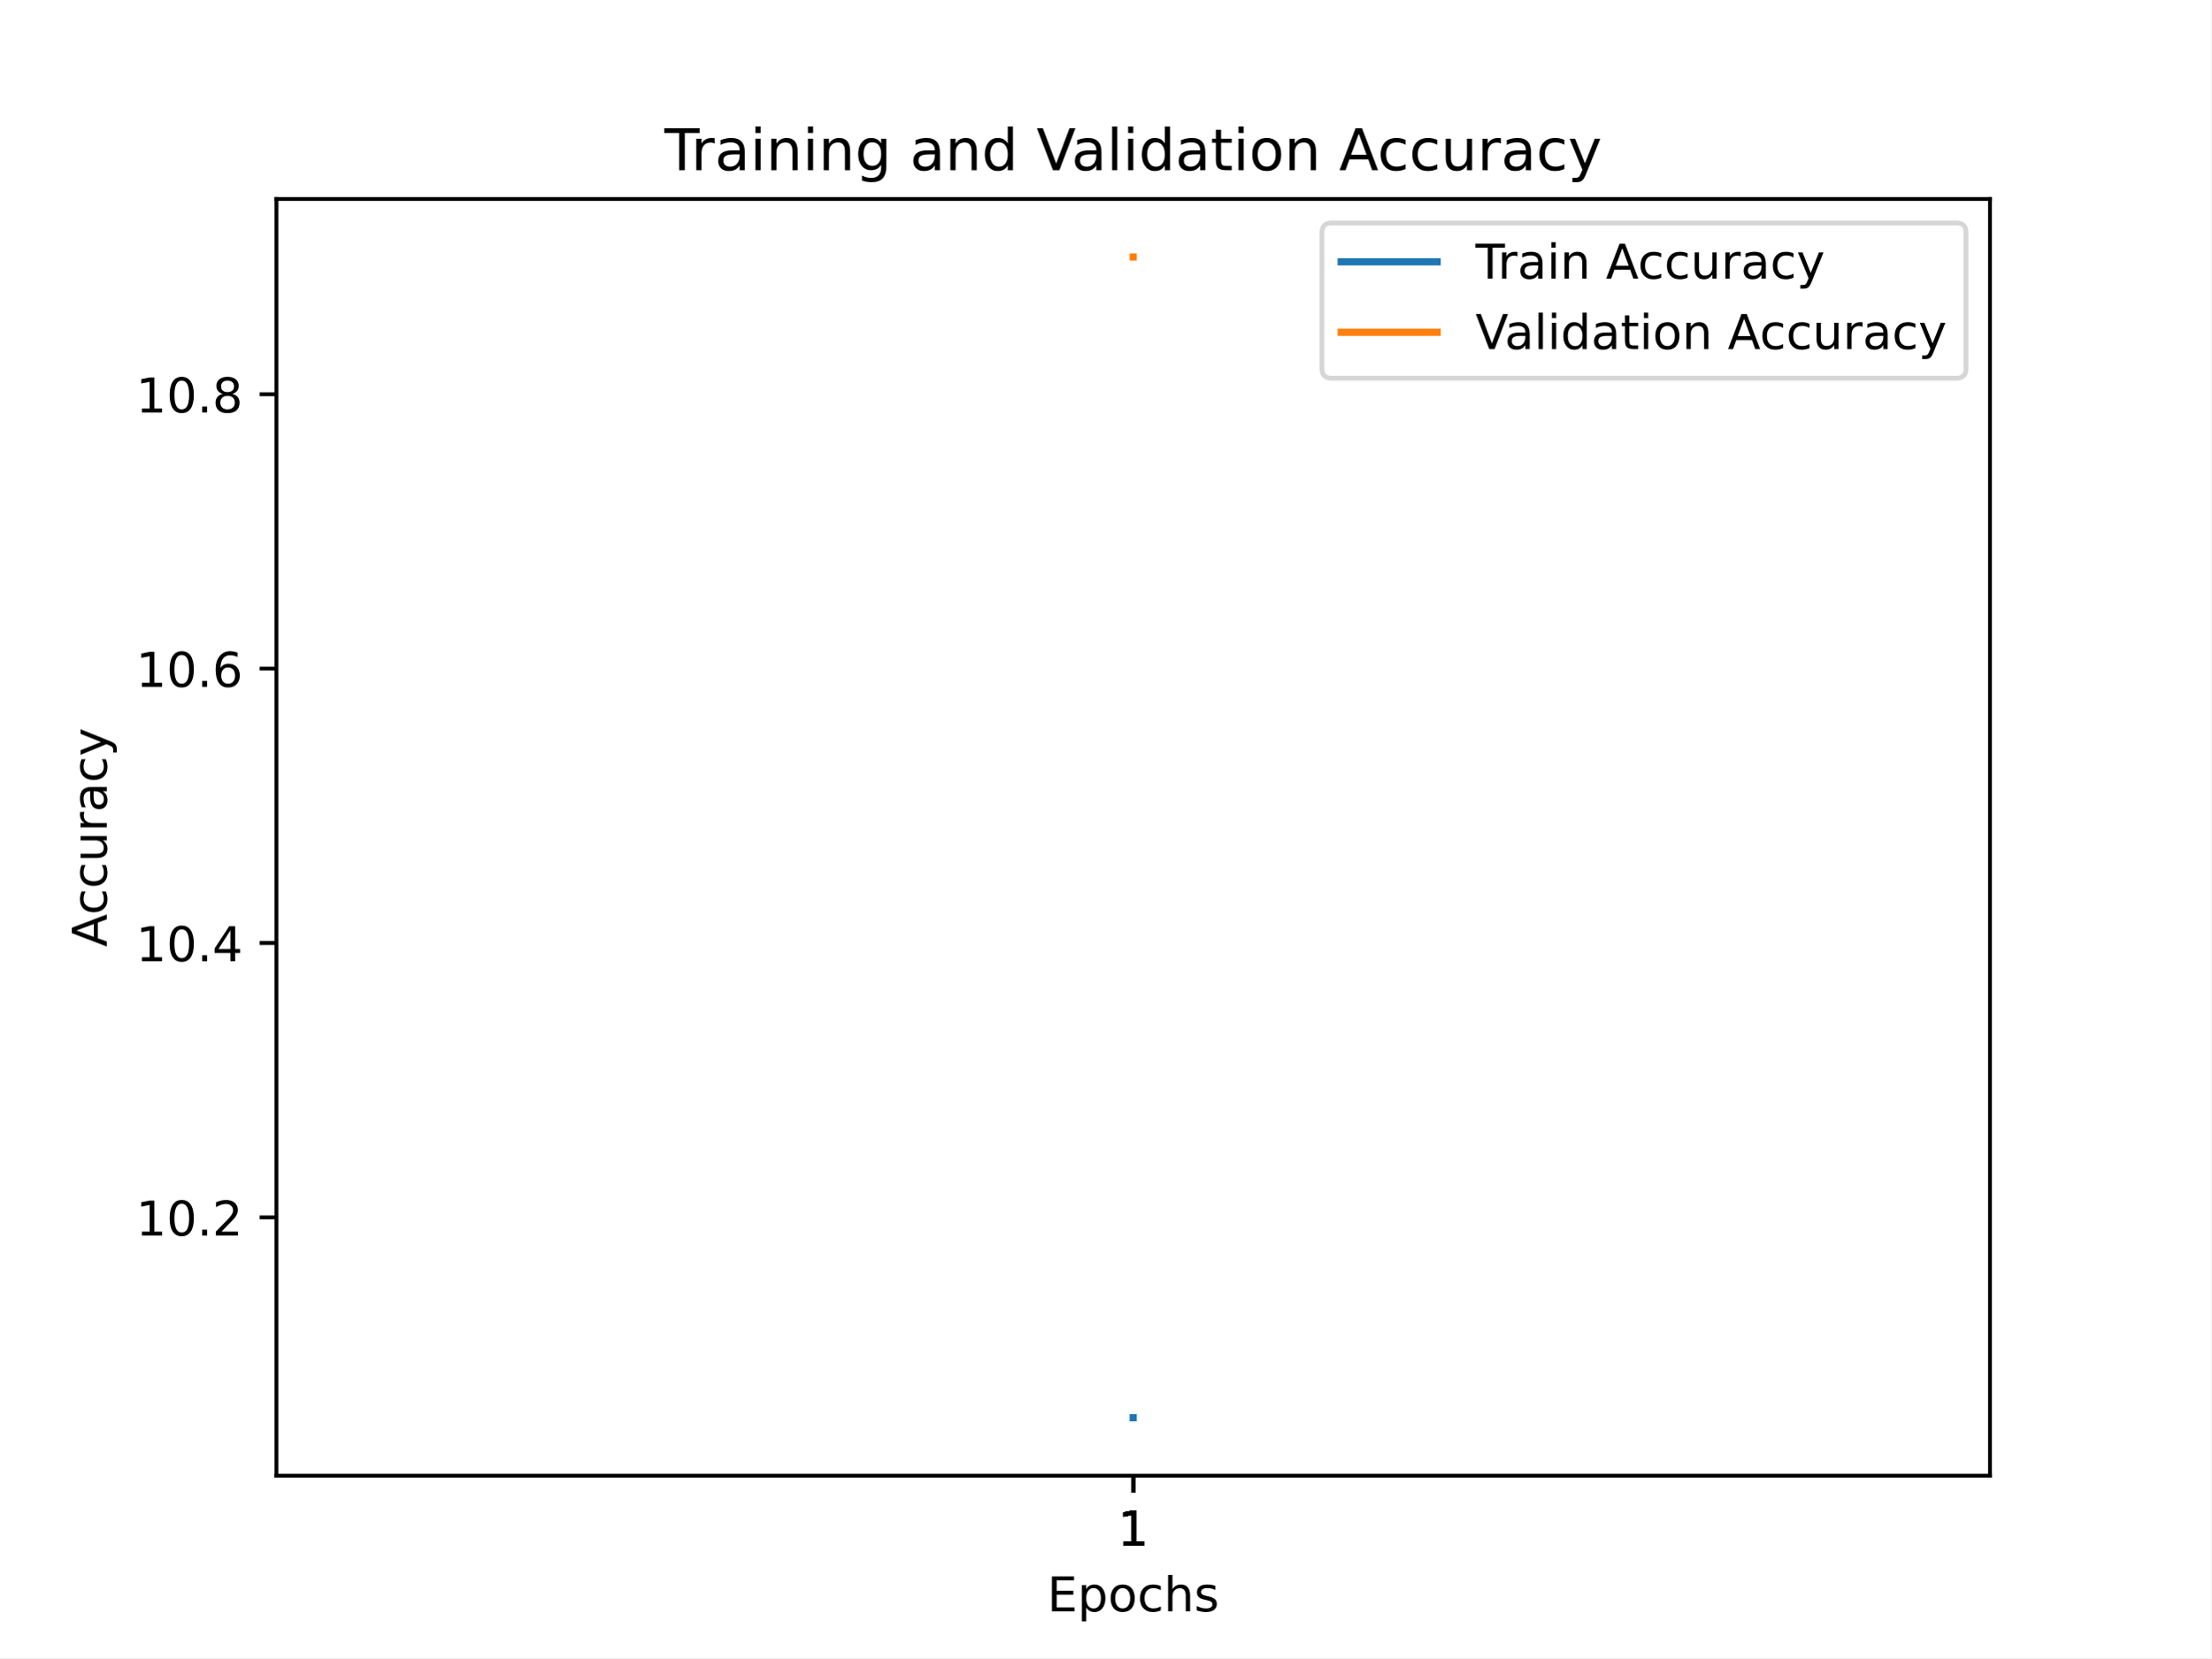
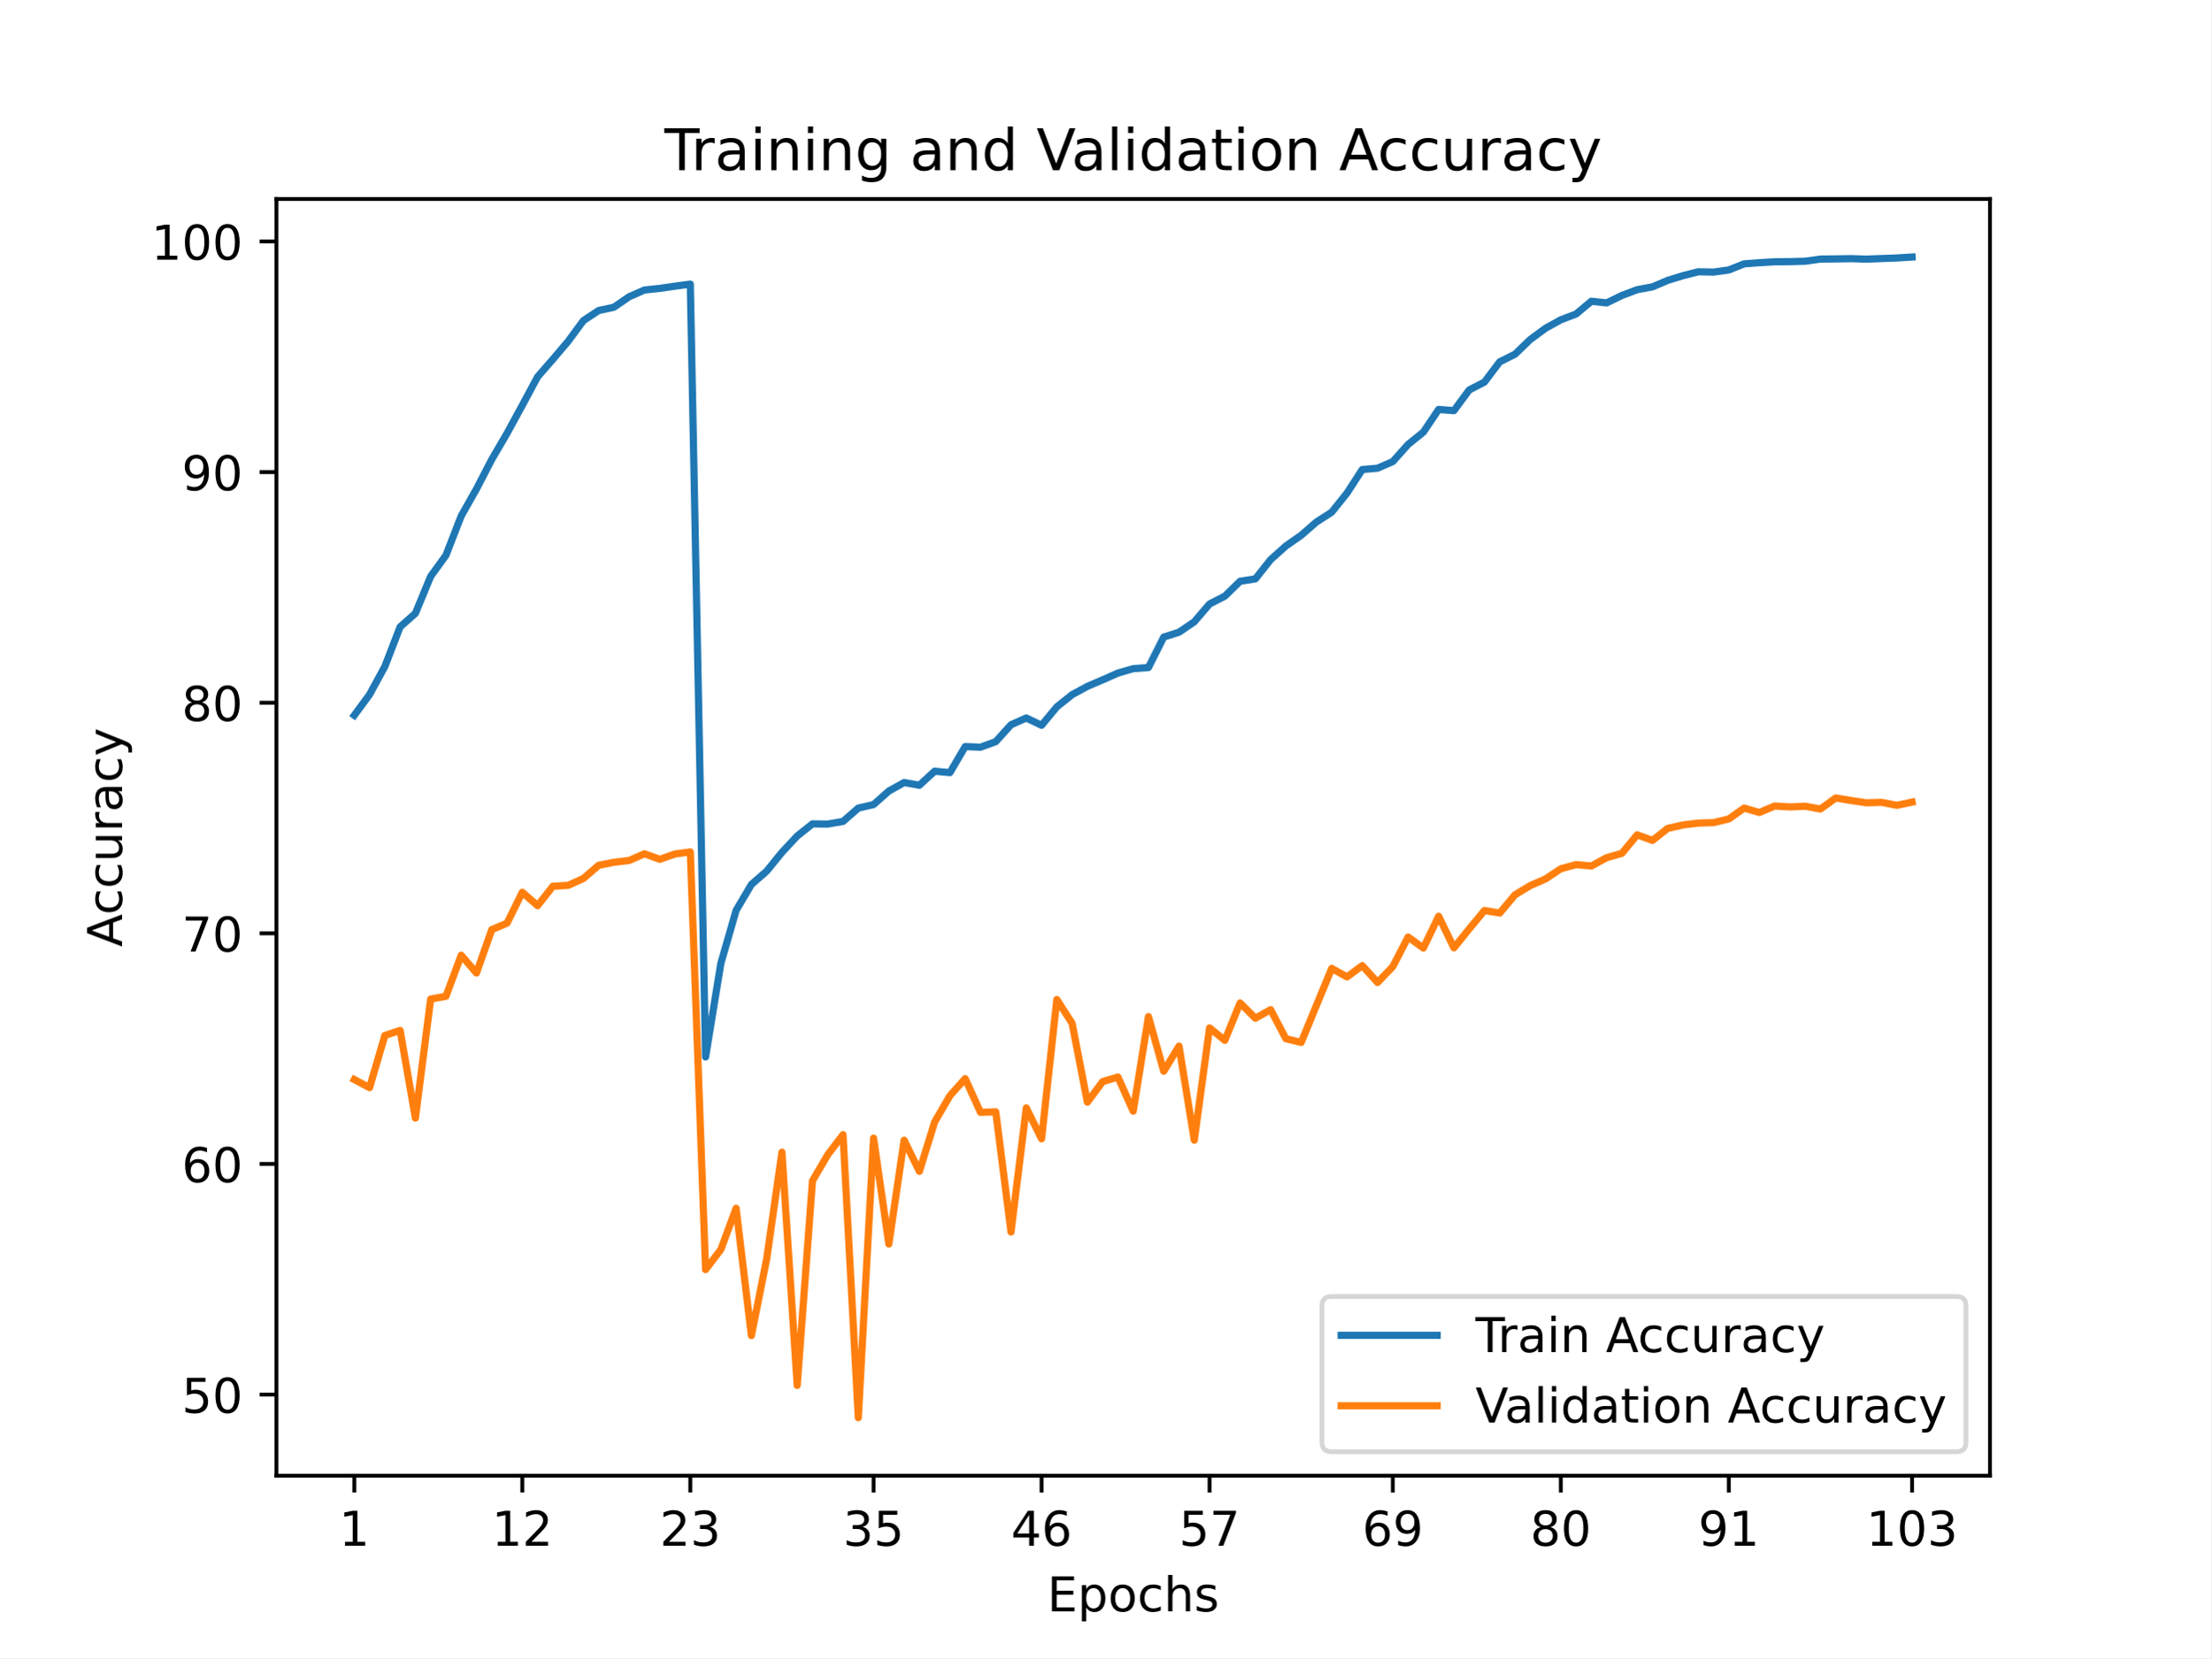
<svg xmlns="http://www.w3.org/2000/svg" xmlns:xlink="http://www.w3.org/1999/xlink" width="460.8pt" height="345.6pt" viewBox="0 0 460.8 345.6" version="1.1">
  <defs>
    <style type="text/css">*{stroke-linejoin: round; stroke-linecap: butt}</style>
  </defs>
  <g id="figure_1">
    <g id="patch_1">
      <path d="M 0 345.6  L 460.8 345.6  L 460.8 0  L 0 0  z " style="fill: #ffffff" />
    </g>
    <g id="axes_1">
      <g id="patch_2">
        <path d="M 57.6 307.584  L 414.72 307.584  L 414.72 41.472  L 57.6 41.472  z " style="fill: #ffffff" />
      </g>
      <g id="matplotlib.axis_1">
        <g id="xtick_1">
          <g id="line2d_1">
            <defs>
-               <path id="mfc1e731402" d="M 0 0  L 0 3.5  " style="stroke: #000000; stroke-width: 0.8" />
+               <path id="m5445eef778" d="M 0 0  L 0 3.5  " style="stroke: #000000; stroke-width: 0.8" />
            </defs>
            <g>
-               <use xlink:href="#mfc1e731402" x="236.16" y="307.584" style="stroke: #000000; stroke-width: 0.8" />
+               <use xlink:href="#m5445eef778" x="73.833" y="307.584" style="stroke: #000000; stroke-width: 0.8" />
            </g>
          </g>
          <g id="text_1">
-             <g transform="translate(232.9787 322.1824) scale(0.1 -0.1)">
+             <g transform="translate(70.65148 322.1824) scale(0.1 -0.1)">
              <defs>
                <path id="DejaVuSans-31" d="M 794 531  L 1825 531  L 1825 4091  L 703 3866  L 703 4441  L 1819 4666  L 2450 4666  L 2450 531  L 3481 531  L 3481 0  L 794 0  L 794 531  z " transform="scale(0.015625)" />
              </defs>
              <use xlink:href="#DejaVuSans-31" />
            </g>
          </g>
        </g>
        <g id="xtick_2">
          <g id="line2d_2">
            <g>
-               <use xlink:href="#mfc1e731402" x="236.16" y="307.584" style="stroke: #000000; stroke-width: 0.8" />
+               <use xlink:href="#m5445eef778" x="108.844" y="307.584" style="stroke: #000000; stroke-width: 0.8" />
            </g>
          </g>
          <g id="text_2">
-             <g transform="translate(232.9787 322.1824) scale(0.1 -0.1)">
+             <g transform="translate(102.482 322.1824) scale(0.1 -0.1)">
+               <defs>
+                 <path id="DejaVuSans-32" d="M 1228 531  L 3431 531  L 3431 0  L 469 0  L 469 531  Q 828 903 1448 1529  Q 2069 2156 2228 2338  Q 2531 2678 2651 2914  Q 2772 3150 2772 3378  Q 2772 3750 2511 3984  Q 2250 4219 1831 4219  Q 1534 4219 1204 4116  Q 875 4013 500 3803  L 500 4441  Q 881 4594 1212 4672  Q 1544 4750 1819 4750  Q 2544 4750 2975 4387  Q 3406 4025 3406 3419  Q 3406 3131 3298 2873  Q 3191 2616 2906 2266  Q 2828 2175 2409 1742  Q 1991 1309 1228 531  z " transform="scale(0.015625)" />
+               </defs>
              <use xlink:href="#DejaVuSans-31" />
+               <use xlink:href="#DejaVuSans-32" x="63.623" />
            </g>
          </g>
        </g>
        <g id="xtick_3">
          <g id="line2d_3">
            <g>
-               <use xlink:href="#mfc1e731402" x="236.16" y="307.584" style="stroke: #000000; stroke-width: 0.8" />
+               <use xlink:href="#m5445eef778" x="143.856" y="307.584" style="stroke: #000000; stroke-width: 0.8" />
            </g>
          </g>
          <g id="text_3">
-             <g transform="translate(232.9787 322.1824) scale(0.1 -0.1)">
-               <use xlink:href="#DejaVuSans-31" />
+             <g transform="translate(137.4938 322.1824) scale(0.1 -0.1)">
+               <defs>
+                 <path id="DejaVuSans-33" d="M 2597 2516  Q 3050 2419 3304 2112  Q 3559 1806 3559 1356  Q 3559 666 3084 287  Q 2609 -91 1734 -91  Q 1441 -91 1130 -33  Q 819 25 488 141  L 488 750  Q 750 597 1062 519  Q 1375 441 1716 441  Q 2309 441 2620 675  Q 2931 909 2931 1356  Q 2931 1769 2642 2001  Q 2353 2234 1838 2234  L 1294 2234  L 1294 2753  L 1863 2753  Q 2328 2753 2575 2939  Q 2822 3125 2822 3475  Q 2822 3834 2567 4026  Q 2313 4219 1838 4219  Q 1578 4219 1281 4162  Q 984 4106 628 3988  L 628 4550  Q 988 4650 1302 4700  Q 1616 4750 1894 4750  Q 2613 4750 3031 4423  Q 3450 4097 3450 3541  Q 3450 3153 3228 2886  Q 3006 2619 2597 2516  z " transform="scale(0.015625)" />
+               </defs>
+               <use xlink:href="#DejaVuSans-32" />
+               <use xlink:href="#DejaVuSans-33" x="63.623" />
            </g>
          </g>
        </g>
        <g id="xtick_4">
          <g id="line2d_4">
            <g>
-               <use xlink:href="#mfc1e731402" x="236.16" y="307.584" style="stroke: #000000; stroke-width: 0.8" />
+               <use xlink:href="#m5445eef778" x="182.051" y="307.584" style="stroke: #000000; stroke-width: 0.8" />
            </g>
          </g>
          <g id="text_4">
-             <g transform="translate(232.9787 322.1824) scale(0.1 -0.1)">
-               <use xlink:href="#DejaVuSans-31" />
+             <g transform="translate(175.6884 322.1824) scale(0.1 -0.1)">
+               <defs>
+                 <path id="DejaVuSans-35" d="M 691 4666  L 3169 4666  L 3169 4134  L 1269 4134  L 1269 2991  Q 1406 3038 1543 3061  Q 1681 3084 1819 3084  Q 2600 3084 3056 2656  Q 3513 2228 3513 1497  Q 3513 744 3044 326  Q 2575 -91 1722 -91  Q 1428 -91 1123 -41  Q 819 9 494 109  L 494 744  Q 775 591 1075 516  Q 1375 441 1709 441  Q 2250 441 2565 725  Q 2881 1009 2881 1497  Q 2881 1984 2565 2268  Q 2250 2553 1709 2553  Q 1456 2553 1204 2497  Q 953 2441 691 2322  L 691 4666  z " transform="scale(0.015625)" />
+               </defs>
+               <use xlink:href="#DejaVuSans-33" />
+               <use xlink:href="#DejaVuSans-35" x="63.623" />
            </g>
          </g>
        </g>
        <g id="xtick_5">
          <g id="line2d_5">
            <g>
-               <use xlink:href="#mfc1e731402" x="236.16" y="307.584" style="stroke: #000000; stroke-width: 0.8" />
+               <use xlink:href="#m5445eef778" x="217.063" y="307.584" style="stroke: #000000; stroke-width: 0.8" />
            </g>
          </g>
          <g id="text_5">
-             <g transform="translate(232.9787 322.1824) scale(0.1 -0.1)">
-               <use xlink:href="#DejaVuSans-31" />
+             <g transform="translate(210.7002 322.1824) scale(0.1 -0.1)">
+               <defs>
+                 <path id="DejaVuSans-34" d="M 2419 4116  L 825 1625  L 2419 1625  L 2419 4116  z M 2253 4666  L 3047 4666  L 3047 1625  L 3713 1625  L 3713 1100  L 3047 1100  L 3047 0  L 2419 0  L 2419 1100  L 313 1100  L 313 1709  L 2253 4666  z " transform="scale(0.015625)" />
+                 <path id="DejaVuSans-36" d="M 2113 2584  Q 1688 2584 1439 2293  Q 1191 2003 1191 1497  Q 1191 994 1439 701  Q 1688 409 2113 409  Q 2538 409 2786 701  Q 3034 994 3034 1497  Q 3034 2003 2786 2293  Q 2538 2584 2113 2584  z M 3366 4563  L 3366 3988  Q 3128 4100 2886 4159  Q 2644 4219 2406 4219  Q 1781 4219 1451 3797  Q 1122 3375 1075 2522  Q 1259 2794 1537 2939  Q 1816 3084 2150 3084  Q 2853 3084 3261 2657  Q 3669 2231 3669 1497  Q 3669 778 3244 343  Q 2819 -91 2113 -91  Q 1303 -91 875 529  Q 447 1150 447 2328  Q 447 3434 972 4092  Q 1497 4750 2381 4750  Q 2619 4750 2861 4703  Q 3103 4656 3366 4563  z " transform="scale(0.015625)" />
+               </defs>
+               <use xlink:href="#DejaVuSans-34" />
+               <use xlink:href="#DejaVuSans-36" x="63.623" />
            </g>
          </g>
        </g>
        <g id="xtick_6">
          <g id="line2d_6">
            <g>
-               <use xlink:href="#mfc1e731402" x="236.16" y="307.584" style="stroke: #000000; stroke-width: 0.8" />
+               <use xlink:href="#m5445eef778" x="252.074" y="307.584" style="stroke: #000000; stroke-width: 0.8" />
            </g>
          </g>
          <g id="text_6">
-             <g transform="translate(232.9787 322.1824) scale(0.1 -0.1)">
-               <use xlink:href="#DejaVuSans-31" />
+             <g transform="translate(245.7119 322.1824) scale(0.1 -0.1)">
+               <defs>
+                 <path id="DejaVuSans-37" d="M 525 4666  L 3525 4666  L 3525 4397  L 1831 0  L 1172 0  L 2766 4134  L 525 4134  L 525 4666  z " transform="scale(0.015625)" />
+               </defs>
+               <use xlink:href="#DejaVuSans-35" />
+               <use xlink:href="#DejaVuSans-37" x="63.623" />
            </g>
          </g>
        </g>
        <g id="xtick_7">
          <g id="line2d_7">
            <g>
-               <use xlink:href="#mfc1e731402" x="236.16" y="307.584" style="stroke: #000000; stroke-width: 0.8" />
+               <use xlink:href="#m5445eef778" x="290.269" y="307.584" style="stroke: #000000; stroke-width: 0.8" />
            </g>
          </g>
          <g id="text_7">
-             <g transform="translate(232.9787 322.1824) scale(0.1 -0.1)">
-               <use xlink:href="#DejaVuSans-31" />
+             <g transform="translate(283.9066 322.1824) scale(0.1 -0.1)">
+               <defs>
+                 <path id="DejaVuSans-39" d="M 703 97  L 703 672  Q 941 559 1184 500  Q 1428 441 1663 441  Q 2288 441 2617 861  Q 2947 1281 2994 2138  Q 2813 1869 2534 1725  Q 2256 1581 1919 1581  Q 1219 1581 811 2004  Q 403 2428 403 3163  Q 403 3881 828 4315  Q 1253 4750 1959 4750  Q 2769 4750 3195 4129  Q 3622 3509 3622 2328  Q 3622 1225 3098 567  Q 2575 -91 1691 -91  Q 1453 -91 1209 -44  Q 966 3 703 97  z M 1959 2075  Q 2384 2075 2632 2365  Q 2881 2656 2881 3163  Q 2881 3666 2632 3958  Q 2384 4250 1959 4250  Q 1534 4250 1286 3958  Q 1038 3666 1038 3163  Q 1038 2656 1286 2365  Q 1534 2075 1959 2075  z " transform="scale(0.015625)" />
+               </defs>
+               <use xlink:href="#DejaVuSans-36" />
+               <use xlink:href="#DejaVuSans-39" x="63.623" />
            </g>
          </g>
        </g>
        <g id="xtick_8">
          <g id="line2d_8">
            <g>
-               <use xlink:href="#mfc1e731402" x="236.16" y="307.584" style="stroke: #000000; stroke-width: 0.8" />
+               <use xlink:href="#m5445eef778" x="325.281" y="307.584" style="stroke: #000000; stroke-width: 0.8" />
            </g>
          </g>
          <g id="text_8">
-             <g transform="translate(232.9787 322.1824) scale(0.1 -0.1)">
-               <use xlink:href="#DejaVuSans-31" />
+             <g transform="translate(318.9184 322.1824) scale(0.1 -0.1)">
+               <defs>
+                 <path id="DejaVuSans-38" d="M 2034 2216  Q 1584 2216 1326 1975  Q 1069 1734 1069 1313  Q 1069 891 1326 650  Q 1584 409 2034 409  Q 2484 409 2743 651  Q 3003 894 3003 1313  Q 3003 1734 2745 1975  Q 2488 2216 2034 2216  z M 1403 2484  Q 997 2584 770 2862  Q 544 3141 544 3541  Q 544 4100 942 4425  Q 1341 4750 2034 4750  Q 2731 4750 3128 4425  Q 3525 4100 3525 3541  Q 3525 3141 3298 2862  Q 3072 2584 2669 2484  Q 3125 2378 3379 2068  Q 3634 1759 3634 1313  Q 3634 634 3220 271  Q 2806 -91 2034 -91  Q 1263 -91 848 271  Q 434 634 434 1313  Q 434 1759 690 2068  Q 947 2378 1403 2484  z M 1172 3481  Q 1172 3119 1398 2916  Q 1625 2713 2034 2713  Q 2441 2713 2670 2916  Q 2900 3119 2900 3481  Q 2900 3844 2670 4047  Q 2441 4250 2034 4250  Q 1625 4250 1398 4047  Q 1172 3844 1172 3481  z " transform="scale(0.015625)" />
+                 <path id="DejaVuSans-30" d="M 2034 4250  Q 1547 4250 1301 3770  Q 1056 3291 1056 2328  Q 1056 1369 1301 889  Q 1547 409 2034 409  Q 2525 409 2770 889  Q 3016 1369 3016 2328  Q 3016 3291 2770 3770  Q 2525 4250 2034 4250  z M 2034 4750  Q 2819 4750 3233 4129  Q 3647 3509 3647 2328  Q 3647 1150 3233 529  Q 2819 -91 2034 -91  Q 1250 -91 836 529  Q 422 1150 422 2328  Q 422 3509 836 4129  Q 1250 4750 2034 4750  z " transform="scale(0.015625)" />
+               </defs>
+               <use xlink:href="#DejaVuSans-38" />
+               <use xlink:href="#DejaVuSans-30" x="63.623" />
            </g>
          </g>
        </g>
        <g id="xtick_9">
          <g id="line2d_9">
            <g>
-               <use xlink:href="#mfc1e731402" x="236.16" y="307.584" style="stroke: #000000; stroke-width: 0.8" />
+               <use xlink:href="#m5445eef778" x="360.293" y="307.584" style="stroke: #000000; stroke-width: 0.8" />
            </g>
          </g>
          <g id="text_9">
-             <g transform="translate(232.9787 322.1824) scale(0.1 -0.1)">
-               <use xlink:href="#DejaVuSans-31" />
+             <g transform="translate(353.9301 322.1824) scale(0.1 -0.1)">
+               <use xlink:href="#DejaVuSans-39" />
+               <use xlink:href="#DejaVuSans-31" x="63.623" />
            </g>
          </g>
        </g>
        <g id="xtick_10">
          <g id="line2d_10">
            <g>
-               <use xlink:href="#mfc1e731402" x="236.16" y="307.584" style="stroke: #000000; stroke-width: 0.8" />
+               <use xlink:href="#m5445eef778" x="398.487" y="307.584" style="stroke: #000000; stroke-width: 0.8" />
            </g>
          </g>
          <g id="text_10">
-             <g transform="translate(232.9787 322.1824) scale(0.1 -0.1)">
+             <g transform="translate(388.9435 322.1824) scale(0.1 -0.1)">
              <use xlink:href="#DejaVuSans-31" />
+               <use xlink:href="#DejaVuSans-30" x="63.623" />
+               <use xlink:href="#DejaVuSans-33" x="127.246" />
            </g>
          </g>
        </g>
        <g id="text_11">
          <g transform="translate(218.2444 335.8606) scale(0.1 -0.1)">
            <defs>
              <path id="DejaVuSans-45" d="M 628 4666  L 3578 4666  L 3578 4134  L 1259 4134  L 1259 2753  L 3481 2753  L 3481 2222  L 1259 2222  L 1259 531  L 3634 531  L 3634 0  L 628 0  L 628 4666  z " transform="scale(0.015625)" />
              <path id="DejaVuSans-70" d="M 1159 525  L 1159 -1331  L 581 -1331  L 581 3500  L 1159 3500  L 1159 2969  Q 1341 3281 1617 3432  Q 1894 3584 2278 3584  Q 2916 3584 3314 3078  Q 3713 2572 3713 1747  Q 3713 922 3314 415  Q 2916 -91 2278 -91  Q 1894 -91 1617 61  Q 1341 213 1159 525  z M 3116 1747  Q 3116 2381 2855 2742  Q 2594 3103 2138 3103  Q 1681 3103 1420 2742  Q 1159 2381 1159 1747  Q 1159 1113 1420 752  Q 1681 391 2138 391  Q 2594 391 2855 752  Q 3116 1113 3116 1747  z " transform="scale(0.015625)" />
              <path id="DejaVuSans-6f" d="M 1959 3097  Q 1497 3097 1228 2736  Q 959 2375 959 1747  Q 959 1119 1226 758  Q 1494 397 1959 397  Q 2419 397 2687 759  Q 2956 1122 2956 1747  Q 2956 2369 2687 2733  Q 2419 3097 1959 3097  z M 1959 3584  Q 2709 3584 3137 3096  Q 3566 2609 3566 1747  Q 3566 888 3137 398  Q 2709 -91 1959 -91  Q 1206 -91 779 398  Q 353 888 353 1747  Q 353 2609 779 3096  Q 1206 3584 1959 3584  z " transform="scale(0.015625)" />
              <path id="DejaVuSans-63" d="M 3122 3366  L 3122 2828  Q 2878 2963 2633 3030  Q 2388 3097 2138 3097  Q 1578 3097 1268 2742  Q 959 2388 959 1747  Q 959 1106 1268 751  Q 1578 397 2138 397  Q 2388 397 2633 464  Q 2878 531 3122 666  L 3122 134  Q 2881 22 2623 -34  Q 2366 -91 2075 -91  Q 1284 -91 818 406  Q 353 903 353 1747  Q 353 2603 823 3093  Q 1294 3584 2113 3584  Q 2378 3584 2631 3529  Q 2884 3475 3122 3366  z " transform="scale(0.015625)" />
              <path id="DejaVuSans-68" d="M 3513 2113  L 3513 0  L 2938 0  L 2938 2094  Q 2938 2591 2744 2837  Q 2550 3084 2163 3084  Q 1697 3084 1428 2787  Q 1159 2491 1159 1978  L 1159 0  L 581 0  L 581 4863  L 1159 4863  L 1159 2956  Q 1366 3272 1645 3428  Q 1925 3584 2291 3584  Q 2894 3584 3203 3211  Q 3513 2838 3513 2113  z " transform="scale(0.015625)" />
              <path id="DejaVuSans-73" d="M 2834 3397  L 2834 2853  Q 2591 2978 2328 3040  Q 2066 3103 1784 3103  Q 1356 3103 1142 2972  Q 928 2841 928 2578  Q 928 2378 1081 2264  Q 1234 2150 1697 2047  L 1894 2003  Q 2506 1872 2764 1633  Q 3022 1394 3022 966  Q 3022 478 2636 193  Q 2250 -91 1575 -91  Q 1294 -91 989 -36  Q 684 19 347 128  L 347 722  Q 666 556 975 473  Q 1284 391 1588 391  Q 1994 391 2212 530  Q 2431 669 2431 922  Q 2431 1156 2273 1281  Q 2116 1406 1581 1522  L 1381 1569  Q 847 1681 609 1914  Q 372 2147 372 2553  Q 372 3047 722 3315  Q 1072 3584 1716 3584  Q 2034 3584 2315 3537  Q 2597 3491 2834 3397  z " transform="scale(0.015625)" />
            </defs>
            <use xlink:href="#DejaVuSans-45" />
            <use xlink:href="#DejaVuSans-70" x="63.184" />
            <use xlink:href="#DejaVuSans-6f" x="126.66" />
            <use xlink:href="#DejaVuSans-63" x="187.842" />
            <use xlink:href="#DejaVuSans-68" x="242.822" />
            <use xlink:href="#DejaVuSans-73" x="306.201" />
          </g>
        </g>
      </g>
      <g id="matplotlib.axis_2">
        <g id="ytick_1">
          <g id="line2d_11">
            <defs>
-               <path id="mc32b11ba9f" d="M 0 0  L -3.5 0  " style="stroke: #000000; stroke-width: 0.8" />
+               <path id="m80519ee280" d="M 0 0  L -3.5 0  " style="stroke: #000000; stroke-width: 0.8" />
            </defs>
            <g>
-               <use xlink:href="#mc32b11ba9f" x="57.6" y="253.738" style="stroke: #000000; stroke-width: 0.8" />
+               <use xlink:href="#m80519ee280" x="57.6" y="290.681" style="stroke: #000000; stroke-width: 0.8" />
            </g>
          </g>
          <g id="text_12">
-             <g transform="translate(28.33438 257.5374) scale(0.1 -0.1)">
-               <defs>
-                 <path id="DejaVuSans-30" d="M 2034 4250  Q 1547 4250 1301 3770  Q 1056 3291 1056 2328  Q 1056 1369 1301 889  Q 1547 409 2034 409  Q 2525 409 2770 889  Q 3016 1369 3016 2328  Q 3016 3291 2770 3770  Q 2525 4250 2034 4250  z M 2034 4750  Q 2819 4750 3233 4129  Q 3647 3509 3647 2328  Q 3647 1150 3233 529  Q 2819 -91 2034 -91  Q 1250 -91 836 529  Q 422 1150 422 2328  Q 422 3509 836 4129  Q 1250 4750 2034 4750  z " transform="scale(0.015625)" />
-                 <path id="DejaVuSans-2e" d="M 684 794  L 1344 794  L 1344 0  L 684 0  L 684 794  z " transform="scale(0.015625)" />
-                 <path id="DejaVuSans-32" d="M 1228 531  L 3431 531  L 3431 0  L 469 0  L 469 531  Q 828 903 1448 1529  Q 2069 2156 2228 2338  Q 2531 2678 2651 2914  Q 2772 3150 2772 3378  Q 2772 3750 2511 3984  Q 2250 4219 1831 4219  Q 1534 4219 1204 4116  Q 875 4013 500 3803  L 500 4441  Q 881 4594 1212 4672  Q 1544 4750 1819 4750  Q 2544 4750 2975 4387  Q 3406 4025 3406 3419  Q 3406 3131 3298 2873  Q 3191 2616 2906 2266  Q 2828 2175 2409 1742  Q 1991 1309 1228 531  z " transform="scale(0.015625)" />
-               </defs>
-               <use xlink:href="#DejaVuSans-31" />
-               <use xlink:href="#DejaVuSans-30" x="63.623" />
-               <use xlink:href="#DejaVuSans-2e" x="127.246" />
-               <use xlink:href="#DejaVuSans-32" x="159.033" />
+             <g transform="translate(37.875 294.48) scale(0.1 -0.1)">
+               <use xlink:href="#DejaVuSans-35" />
+               <use xlink:href="#DejaVuSans-30" x="63.623" />
            </g>
          </g>
        </g>
        <g id="ytick_2">
          <g id="line2d_12">
            <g>
-               <use xlink:href="#mc32b11ba9f" x="57.6" y="196.547" style="stroke: #000000; stroke-width: 0.8" />
+               <use xlink:href="#m80519ee280" x="57.6" y="242.608" style="stroke: #000000; stroke-width: 0.8" />
            </g>
          </g>
          <g id="text_13">
-             <g transform="translate(28.33438 200.3459) scale(0.1 -0.1)">
-               <defs>
-                 <path id="DejaVuSans-34" d="M 2419 4116  L 825 1625  L 2419 1625  L 2419 4116  z M 2253 4666  L 3047 4666  L 3047 1625  L 3713 1625  L 3713 1100  L 3047 1100  L 3047 0  L 2419 0  L 2419 1100  L 313 1100  L 313 1709  L 2253 4666  z " transform="scale(0.015625)" />
-               </defs>
-               <use xlink:href="#DejaVuSans-31" />
-               <use xlink:href="#DejaVuSans-30" x="63.623" />
-               <use xlink:href="#DejaVuSans-2e" x="127.246" />
-               <use xlink:href="#DejaVuSans-34" x="159.033" />
+             <g transform="translate(37.875 246.4075) scale(0.1 -0.1)">
+               <use xlink:href="#DejaVuSans-36" />
+               <use xlink:href="#DejaVuSans-30" x="63.623" />
            </g>
          </g>
        </g>
        <g id="ytick_3">
          <g id="line2d_13">
            <g>
-               <use xlink:href="#mc32b11ba9f" x="57.6" y="139.355" style="stroke: #000000; stroke-width: 0.8" />
+               <use xlink:href="#m80519ee280" x="57.6" y="194.536" style="stroke: #000000; stroke-width: 0.8" />
            </g>
          </g>
          <g id="text_14">
-             <g transform="translate(28.33438 143.1545) scale(0.1 -0.1)">
-               <defs>
-                 <path id="DejaVuSans-36" d="M 2113 2584  Q 1688 2584 1439 2293  Q 1191 2003 1191 1497  Q 1191 994 1439 701  Q 1688 409 2113 409  Q 2538 409 2786 701  Q 3034 994 3034 1497  Q 3034 2003 2786 2293  Q 2538 2584 2113 2584  z M 3366 4563  L 3366 3988  Q 3128 4100 2886 4159  Q 2644 4219 2406 4219  Q 1781 4219 1451 3797  Q 1122 3375 1075 2522  Q 1259 2794 1537 2939  Q 1816 3084 2150 3084  Q 2853 3084 3261 2657  Q 3669 2231 3669 1497  Q 3669 778 3244 343  Q 2819 -91 2113 -91  Q 1303 -91 875 529  Q 447 1150 447 2328  Q 447 3434 972 4092  Q 1497 4750 2381 4750  Q 2619 4750 2861 4703  Q 3103 4656 3366 4563  z " transform="scale(0.015625)" />
-               </defs>
-               <use xlink:href="#DejaVuSans-31" />
-               <use xlink:href="#DejaVuSans-30" x="63.623" />
-               <use xlink:href="#DejaVuSans-2e" x="127.246" />
-               <use xlink:href="#DejaVuSans-36" x="159.033" />
+             <g transform="translate(37.875 198.335) scale(0.1 -0.1)">
+               <use xlink:href="#DejaVuSans-37" />
+               <use xlink:href="#DejaVuSans-30" x="63.623" />
            </g>
          </g>
        </g>
        <g id="ytick_4">
          <g id="line2d_14">
            <g>
-               <use xlink:href="#mc32b11ba9f" x="57.6" y="82.164" style="stroke: #000000; stroke-width: 0.8" />
+               <use xlink:href="#m80519ee280" x="57.6" y="146.463" style="stroke: #000000; stroke-width: 0.8" />
            </g>
          </g>
          <g id="text_15">
-             <g transform="translate(28.33438 85.96296) scale(0.1 -0.1)">
-               <defs>
-                 <path id="DejaVuSans-38" d="M 2034 2216  Q 1584 2216 1326 1975  Q 1069 1734 1069 1313  Q 1069 891 1326 650  Q 1584 409 2034 409  Q 2484 409 2743 651  Q 3003 894 3003 1313  Q 3003 1734 2745 1975  Q 2488 2216 2034 2216  z M 1403 2484  Q 997 2584 770 2862  Q 544 3141 544 3541  Q 544 4100 942 4425  Q 1341 4750 2034 4750  Q 2731 4750 3128 4425  Q 3525 4100 3525 3541  Q 3525 3141 3298 2862  Q 3072 2584 2669 2484  Q 3125 2378 3379 2068  Q 3634 1759 3634 1313  Q 3634 634 3220 271  Q 2806 -91 2034 -91  Q 1263 -91 848 271  Q 434 634 434 1313  Q 434 1759 690 2068  Q 947 2378 1403 2484  z M 1172 3481  Q 1172 3119 1398 2916  Q 1625 2713 2034 2713  Q 2441 2713 2670 2916  Q 2900 3119 2900 3481  Q 2900 3844 2670 4047  Q 2441 4250 2034 4250  Q 1625 4250 1398 4047  Q 1172 3844 1172 3481  z " transform="scale(0.015625)" />
-               </defs>
+             <g transform="translate(37.875 150.2625) scale(0.1 -0.1)">
+               <use xlink:href="#DejaVuSans-38" />
+               <use xlink:href="#DejaVuSans-30" x="63.623" />
+             </g>
+           </g>
+         </g>
+         <g id="ytick_5">
+           <g id="line2d_15">
+             <g>
+               <use xlink:href="#m80519ee280" x="57.6" y="98.391" style="stroke: #000000; stroke-width: 0.8" />
+             </g>
+           </g>
+           <g id="text_16">
+             <g transform="translate(37.875 102.19) scale(0.1 -0.1)">
+               <use xlink:href="#DejaVuSans-39" />
+               <use xlink:href="#DejaVuSans-30" x="63.623" />
+             </g>
+           </g>
+         </g>
+         <g id="ytick_6">
+           <g id="line2d_16">
+             <g>
+               <use xlink:href="#m80519ee280" x="57.6" y="50.318" style="stroke: #000000; stroke-width: 0.8" />
+             </g>
+           </g>
+           <g id="text_17">
+             <g transform="translate(31.5125 54.11752) scale(0.1 -0.1)">
              <use xlink:href="#DejaVuSans-31" />
              <use xlink:href="#DejaVuSans-30" x="63.623" />
-               <use xlink:href="#DejaVuSans-2e" x="127.246" />
-               <use xlink:href="#DejaVuSans-38" x="159.033" />
-             </g>
-           </g>
-         </g>
-         <g id="text_16">
-           <g transform="translate(22.25469 197.3561) rotate(-90) scale(0.1 -0.1)">
+               <use xlink:href="#DejaVuSans-30" x="127.246" />
+             </g>
+           </g>
+         </g>
+         <g id="text_18">
+           <g transform="translate(25.43281 197.3561) rotate(-90) scale(0.1 -0.1)">
            <defs>
              <path id="DejaVuSans-41" d="M 2188 4044  L 1331 1722  L 3047 1722  L 2188 4044  z M 1831 4666  L 2547 4666  L 4325 0  L 3669 0  L 3244 1197  L 1141 1197  L 716 0  L 50 0  L 1831 4666  z " transform="scale(0.015625)" />
              <path id="DejaVuSans-75" d="M 544 1381  L 544 3500  L 1119 3500  L 1119 1403  Q 1119 906 1312 657  Q 1506 409 1894 409  Q 2359 409 2629 706  Q 2900 1003 2900 1516  L 2900 3500  L 3475 3500  L 3475 0  L 2900 0  L 2900 538  Q 2691 219 2414 64  Q 2138 -91 1772 -91  Q 1169 -91 856 284  Q 544 659 544 1381  z M 1991 3584  L 1991 3584  z " transform="scale(0.015625)" />
              <path id="DejaVuSans-72" d="M 2631 2963  Q 2534 3019 2420 3045  Q 2306 3072 2169 3072  Q 1681 3072 1420 2755  Q 1159 2438 1159 1844  L 1159 0  L 581 0  L 581 3500  L 1159 3500  L 1159 2956  Q 1341 3275 1631 3429  Q 1922 3584 2338 3584  Q 2397 3584 2469 3576  Q 2541 3569 2628 3553  L 2631 2963  z " transform="scale(0.015625)" />
              <path id="DejaVuSans-61" d="M 2194 1759  Q 1497 1759 1228 1600  Q 959 1441 959 1056  Q 959 750 1161 570  Q 1363 391 1709 391  Q 2188 391 2477 730  Q 2766 1069 2766 1631  L 2766 1759  L 2194 1759  z M 3341 1997  L 3341 0  L 2766 0  L 2766 531  Q 2569 213 2275 61  Q 1981 -91 1556 -91  Q 1019 -91 701 211  Q 384 513 384 1019  Q 384 1609 779 1909  Q 1175 2209 1959 2209  L 2766 2209  L 2766 2266  Q 2766 2663 2505 2880  Q 2244 3097 1772 3097  Q 1472 3097 1187 3025  Q 903 2953 641 2809  L 641 3341  Q 956 3463 1253 3523  Q 1550 3584 1831 3584  Q 2591 3584 2966 3190  Q 3341 2797 3341 1997  z " transform="scale(0.015625)" />
              <path id="DejaVuSans-79" d="M 2059 -325  Q 1816 -950 1584 -1140  Q 1353 -1331 966 -1331  L 506 -1331  L 506 -850  L 844 -850  Q 1081 -850 1212 -737  Q 1344 -625 1503 -206  L 1606 56  L 191 3500  L 800 3500  L 1894 763  L 2988 3500  L 3597 3500  L 2059 -325  z " transform="scale(0.015625)" />
            </defs>
            <use xlink:href="#DejaVuSans-41" />
            <use xlink:href="#DejaVuSans-63" x="66.658" />
            <use xlink:href="#DejaVuSans-63" x="121.639" />
            <use xlink:href="#DejaVuSans-75" x="176.619" />
            <use xlink:href="#DejaVuSans-72" x="239.998" />
            <use xlink:href="#DejaVuSans-61" x="281.111" />
            <use xlink:href="#DejaVuSans-63" x="342.391" />
            <use xlink:href="#DejaVuSans-79" x="397.371" />
          </g>
        </g>
      </g>
-       <g id="line2d_15">
-         <path d="M 236.16 295.488  " clip-path="url(#p066a790efd)" style="fill: none; stroke: #1f77b4; stroke-width: 1.5; stroke-linecap: square" />
-       </g>
-       <g id="line2d_16">
-         <path d="M 236.16 53.568  " clip-path="url(#p066a790efd)" style="fill: none; stroke: #ff7f0e; stroke-width: 1.5; stroke-linecap: square" />
+       <g id="line2d_17">
+         <path d="M 73.833 149.088  L 77.016 144.762  L 80.199 138.916  L 83.381 130.667  L 86.564 127.84  L 89.747 120.139  L 92.93 115.745  L 96.113 107.544  L 99.296 101.91  L 102.479 95.766  L 105.662 90.315  L 108.844 84.479  L 112.027 78.546  L 115.21 74.893  L 118.393 71.143  L 121.576 66.826  L 124.759 64.721  L 127.942 64.029  L 131.125 61.846  L 134.308 60.442  L 137.49 60.106  L 140.673 59.644  L 143.856 59.212  L 147.039 220.303  L 150.222 200.804  L 153.405 189.748  L 156.588 184.354  L 159.771 181.575  L 162.954 177.662  L 166.136 174.249  L 169.319 171.721  L 172.502 171.759  L 175.685 171.211  L 178.868 168.432  L 182.051 167.692  L 185.234 164.875  L 188.417 163.106  L 191.6 163.664  L 194.782 160.741  L 197.965 161.039  L 201.148 155.607  L 204.331 155.741  L 207.514 154.578  L 210.697 151.059  L 213.88 149.646  L 217.063 151.174  L 220.246 147.329  L 223.428 144.79  L 226.611 143.06  L 229.794 141.694  L 232.977 140.291  L 236.16 139.368  L 239.343 139.127  L 242.526 132.782  L 245.709 131.772  L 248.892 129.599  L 252.074 125.888  L 255.257 124.254  L 258.44 121.148  L 261.623 120.658  L 264.806 116.639  L 267.989 113.793  L 271.172 111.563  L 274.355 108.794  L 277.538 106.746  L 280.72 102.765  L 283.903 97.862  L 287.086 97.583  L 290.269 96.199  L 293.452 92.632  L 296.635 90.065  L 299.818 85.334  L 303.001 85.594  L 306.184 81.277  L 309.366 79.633  L 312.549 75.412  L 315.732 73.826  L 318.915 70.759  L 322.098 68.413  L 325.281 66.653  L 328.464 65.442  L 331.647 62.788  L 334.83 63.134  L 338.012 61.577  L 341.195 60.375  L 344.378 59.789  L 347.561 58.433  L 350.744 57.452  L 353.927 56.645  L 357.11 56.712  L 360.293 56.26  L 363.476 54.991  L 366.658 54.751  L 369.841 54.558  L 373.024 54.529  L 376.207 54.443  L 379.39 53.991  L 382.573 53.962  L 385.756 53.905  L 388.939 54.01  L 392.121 53.885  L 395.304 53.77  L 398.487 53.568  " clip-path="url(#pb4dda049ba)" style="fill: none; stroke: #1f77b4; stroke-width: 1.5; stroke-linecap: square" />
+       </g>
+       <g id="line2d_18">
+         <path d="M 73.833 225.014  L 77.016 226.696  L 80.199 215.832  L 83.381 214.774  L 86.564 233.042  L 89.747 208.236  L 92.93 207.66  L 96.113 199.103  L 99.296 202.804  L 102.479 193.767  L 105.662 192.421  L 108.844 185.979  L 112.027 188.767  L 115.21 184.729  L 118.393 184.537  L 121.576 183.095  L 124.759 180.354  L 127.942 179.729  L 131.125 179.345  L 134.308 177.951  L 137.49 179.105  L 140.673 177.999  L 143.856 177.566  L 147.039 264.625  L 150.222 260.443  L 153.405 251.838  L 156.588 278.374  L 159.771 262.414  L 162.954 240.157  L 166.136 288.758  L 169.319 246.118  L 172.502 240.685  L 175.685 236.503  L 178.868 295.488  L 182.051 237.224  L 185.234 259.289  L 188.417 237.657  L 191.6 244.147  L 194.782 233.859  L 197.965 228.379  L 201.148 224.821  L 204.331 231.84  L 207.514 231.744  L 210.697 256.79  L 213.88 230.927  L 217.063 237.368  L 220.246 208.333  L 223.428 213.284  L 226.611 229.725  L 229.794 225.446  L 232.977 224.485  L 236.16 231.6  L 239.343 211.89  L 242.526 223.283  L 245.709 218.043  L 248.892 237.657  L 252.074 214.245  L 255.257 216.841  L 258.44 209.054  L 261.623 212.226  L 264.806 210.448  L 267.989 216.505  L 271.172 217.274  L 274.355 209.534  L 277.538 201.843  L 280.72 203.621  L 283.903 201.266  L 287.086 204.775  L 290.269 201.458  L 293.452 195.305  L 296.635 197.612  L 299.818 190.978  L 303.001 197.564  L 306.184 193.622  L 309.366 189.777  L 312.549 190.305  L 315.732 186.508  L 318.915 184.585  L 322.098 183.191  L 325.281 181.075  L 328.464 180.21  L 331.647 180.499  L 334.83 178.768  L 338.012 177.855  L 341.195 174.009  L 344.378 175.163  L 347.561 172.663  L 350.744 171.942  L 353.927 171.557  L 357.11 171.461  L 360.293 170.692  L 363.476 168.432  L 366.658 169.346  L 369.841 168  L 373.024 168.192  L 376.207 168.048  L 379.39 168.625  L 382.573 166.317  L 385.756 166.846  L 388.939 167.327  L 392.121 167.231  L 395.304 167.856  L 398.487 167.183  " clip-path="url(#pb4dda049ba)" style="fill: none; stroke: #ff7f0e; stroke-width: 1.5; stroke-linecap: square" />
      </g>
      <g id="patch_3">
        <path d="M 57.6 307.584  L 57.6 41.472  " style="fill: none; stroke: #000000; stroke-width: 0.8; stroke-linejoin: miter; stroke-linecap: square" />
      </g>
      <g id="patch_4">
        <path d="M 414.72 307.584  L 414.72 41.472  " style="fill: none; stroke: #000000; stroke-width: 0.8; stroke-linejoin: miter; stroke-linecap: square" />
      </g>
      <g id="patch_5">
        <path d="M 57.6 307.584  L 414.72 307.584  " style="fill: none; stroke: #000000; stroke-width: 0.8; stroke-linejoin: miter; stroke-linecap: square" />
      </g>
      <g id="patch_6">
        <path d="M 57.6 41.472  L 414.72 41.472  " style="fill: none; stroke: #000000; stroke-width: 0.8; stroke-linejoin: miter; stroke-linecap: square" />
      </g>
-       <g id="text_17">
+       <g id="text_19">
        <g transform="translate(138.4575 35.472) scale(0.12 -0.12)">
          <defs>
            <path id="DejaVuSans-54" d="M -19 4666  L 3928 4666  L 3928 4134  L 2272 4134  L 2272 0  L 1638 0  L 1638 4134  L -19 4134  L -19 4666  z " transform="scale(0.015625)" />
            <path id="DejaVuSans-69" d="M 603 3500  L 1178 3500  L 1178 0  L 603 0  L 603 3500  z M 603 4863  L 1178 4863  L 1178 4134  L 603 4134  L 603 4863  z " transform="scale(0.015625)" />
            <path id="DejaVuSans-6e" d="M 3513 2113  L 3513 0  L 2938 0  L 2938 2094  Q 2938 2591 2744 2837  Q 2550 3084 2163 3084  Q 1697 3084 1428 2787  Q 1159 2491 1159 1978  L 1159 0  L 581 0  L 581 3500  L 1159 3500  L 1159 2956  Q 1366 3272 1645 3428  Q 1925 3584 2291 3584  Q 2894 3584 3203 3211  Q 3513 2838 3513 2113  z " transform="scale(0.015625)" />
            <path id="DejaVuSans-67" d="M 2906 1791  Q 2906 2416 2648 2759  Q 2391 3103 1925 3103  Q 1463 3103 1205 2759  Q 947 2416 947 1791  Q 947 1169 1205 825  Q 1463 481 1925 481  Q 2391 481 2648 825  Q 2906 1169 2906 1791  z M 3481 434  Q 3481 -459 3084 -895  Q 2688 -1331 1869 -1331  Q 1566 -1331 1297 -1286  Q 1028 -1241 775 -1147  L 775 -588  Q 1028 -725 1275 -790  Q 1522 -856 1778 -856  Q 2344 -856 2625 -561  Q 2906 -266 2906 331  L 2906 616  Q 2728 306 2450 153  Q 2172 0 1784 0  Q 1141 0 747 490  Q 353 981 353 1791  Q 353 2603 747 3093  Q 1141 3584 1784 3584  Q 2172 3584 2450 3431  Q 2728 3278 2906 2969  L 2906 3500  L 3481 3500  L 3481 434  z " transform="scale(0.015625)" />
            <path id="DejaVuSans-20" transform="scale(0.015625)" />
            <path id="DejaVuSans-64" d="M 2906 2969  L 2906 4863  L 3481 4863  L 3481 0  L 2906 0  L 2906 525  Q 2725 213 2448 61  Q 2172 -91 1784 -91  Q 1150 -91 751 415  Q 353 922 353 1747  Q 353 2572 751 3078  Q 1150 3584 1784 3584  Q 2172 3584 2448 3432  Q 2725 3281 2906 2969  z M 947 1747  Q 947 1113 1208 752  Q 1469 391 1925 391  Q 2381 391 2643 752  Q 2906 1113 2906 1747  Q 2906 2381 2643 2742  Q 2381 3103 1925 3103  Q 1469 3103 1208 2742  Q 947 2381 947 1747  z " transform="scale(0.015625)" />
            <path id="DejaVuSans-56" d="M 1831 0  L 50 4666  L 709 4666  L 2188 738  L 3669 4666  L 4325 4666  L 2547 0  L 1831 0  z " transform="scale(0.015625)" />
            <path id="DejaVuSans-6c" d="M 603 4863  L 1178 4863  L 1178 0  L 603 0  L 603 4863  z " transform="scale(0.015625)" />
            <path id="DejaVuSans-74" d="M 1172 4494  L 1172 3500  L 2356 3500  L 2356 3053  L 1172 3053  L 1172 1153  Q 1172 725 1289 603  Q 1406 481 1766 481  L 2356 481  L 2356 0  L 1766 0  Q 1100 0 847 248  Q 594 497 594 1153  L 594 3053  L 172 3053  L 172 3500  L 594 3500  L 594 4494  L 1172 4494  z " transform="scale(0.015625)" />
          </defs>
          <use xlink:href="#DejaVuSans-54" />
          <use xlink:href="#DejaVuSans-72" x="46.334" />
          <use xlink:href="#DejaVuSans-61" x="87.447" />
          <use xlink:href="#DejaVuSans-69" x="148.727" />
          <use xlink:href="#DejaVuSans-6e" x="176.51" />
          <use xlink:href="#DejaVuSans-69" x="239.889" />
          <use xlink:href="#DejaVuSans-6e" x="267.672" />
          <use xlink:href="#DejaVuSans-67" x="331.051" />
          <use xlink:href="#DejaVuSans-20" x="394.527" />
          <use xlink:href="#DejaVuSans-61" x="426.314" />
          <use xlink:href="#DejaVuSans-6e" x="487.594" />
          <use xlink:href="#DejaVuSans-64" x="550.973" />
          <use xlink:href="#DejaVuSans-20" x="614.449" />
          <use xlink:href="#DejaVuSans-56" x="646.236" />
          <use xlink:href="#DejaVuSans-61" x="706.895" />
          <use xlink:href="#DejaVuSans-6c" x="768.174" />
          <use xlink:href="#DejaVuSans-69" x="795.957" />
          <use xlink:href="#DejaVuSans-64" x="823.74" />
          <use xlink:href="#DejaVuSans-61" x="887.217" />
          <use xlink:href="#DejaVuSans-74" x="948.496" />
          <use xlink:href="#DejaVuSans-69" x="987.705" />
          <use xlink:href="#DejaVuSans-6f" x="1015.488" />
          <use xlink:href="#DejaVuSans-6e" x="1076.67" />
          <use xlink:href="#DejaVuSans-20" x="1140.049" />
          <use xlink:href="#DejaVuSans-41" x="1171.836" />
          <use xlink:href="#DejaVuSans-63" x="1238.494" />
          <use xlink:href="#DejaVuSans-63" x="1293.475" />
          <use xlink:href="#DejaVuSans-75" x="1348.455" />
          <use xlink:href="#DejaVuSans-72" x="1411.834" />
          <use xlink:href="#DejaVuSans-61" x="1452.947" />
          <use xlink:href="#DejaVuSans-63" x="1514.227" />
          <use xlink:href="#DejaVuSans-79" x="1569.207" />
        </g>
      </g>
      <g id="legend_1">
        <g id="patch_7">
-           <path d="M 277.504 78.828  L 407.72 78.828  Q 409.72 78.828 409.72 76.828  L 409.72 48.472  Q 409.72 46.472 407.72 46.472  L 277.504 46.472  Q 275.504 46.472 275.504 48.472  L 275.504 76.828  Q 275.504 78.828 277.504 78.828  z " style="fill: #ffffff; opacity: 0.8; stroke: #cccccc; stroke-linejoin: miter" />
-         </g>
-         <g id="line2d_17">
-           <path d="M 279.504 54.57  L 289.504 54.57  L 299.504 54.57  " style="fill: none; stroke: #1f77b4; stroke-width: 1.5; stroke-linecap: square" />
-         </g>
-         <g id="text_18">
-           <g transform="translate(307.5044 58.07044) scale(0.1 -0.1)">
+           <path d="M 277.504 302.584  L 407.72 302.584  Q 409.72 302.584 409.72 300.584  L 409.72 272.228  Q 409.72 270.228 407.72 270.228  L 277.504 270.228  Q 275.504 270.228 275.504 272.228  L 275.504 300.584  Q 275.504 302.584 277.504 302.584  z " style="fill: #ffffff; opacity: 0.8; stroke: #cccccc; stroke-linejoin: miter" />
+         </g>
+         <g id="line2d_19">
+           <path d="M 279.504 278.326  L 289.504 278.326  L 299.504 278.326  " style="fill: none; stroke: #1f77b4; stroke-width: 1.5; stroke-linecap: square" />
+         </g>
+         <g id="text_20">
+           <g transform="translate(307.5044 281.8262) scale(0.1 -0.1)">
            <use xlink:href="#DejaVuSans-54" />
            <use xlink:href="#DejaVuSans-72" x="46.334" />
            <use xlink:href="#DejaVuSans-61" x="87.447" />
            <use xlink:href="#DejaVuSans-69" x="148.727" />
            <use xlink:href="#DejaVuSans-6e" x="176.51" />
            <use xlink:href="#DejaVuSans-20" x="239.889" />
            <use xlink:href="#DejaVuSans-41" x="271.676" />
            <use xlink:href="#DejaVuSans-63" x="338.334" />
            <use xlink:href="#DejaVuSans-63" x="393.314" />
            <use xlink:href="#DejaVuSans-75" x="448.295" />
            <use xlink:href="#DejaVuSans-72" x="511.674" />
            <use xlink:href="#DejaVuSans-61" x="552.787" />
            <use xlink:href="#DejaVuSans-63" x="614.066" />
            <use xlink:href="#DejaVuSans-79" x="669.047" />
          </g>
        </g>
-         <g id="line2d_18">
-           <path d="M 279.504 69.249  L 289.504 69.249  L 299.504 69.249  " style="fill: none; stroke: #ff7f0e; stroke-width: 1.5; stroke-linecap: square" />
-         </g>
-         <g id="text_19">
-           <g transform="translate(307.5044 72.74856) scale(0.1 -0.1)">
+         <g id="line2d_20">
+           <path d="M 279.504 293.004  L 289.504 293.004  L 299.504 293.004  " style="fill: none; stroke: #ff7f0e; stroke-width: 1.5; stroke-linecap: square" />
+         </g>
+         <g id="text_21">
+           <g transform="translate(307.5044 296.5043) scale(0.1 -0.1)">
            <use xlink:href="#DejaVuSans-56" />
            <use xlink:href="#DejaVuSans-61" x="60.658" />
            <use xlink:href="#DejaVuSans-6c" x="121.938" />
            <use xlink:href="#DejaVuSans-69" x="149.721" />
            <use xlink:href="#DejaVuSans-64" x="177.504" />
            <use xlink:href="#DejaVuSans-61" x="240.98" />
            <use xlink:href="#DejaVuSans-74" x="302.26" />
            <use xlink:href="#DejaVuSans-69" x="341.469" />
            <use xlink:href="#DejaVuSans-6f" x="369.252" />
            <use xlink:href="#DejaVuSans-6e" x="430.434" />
            <use xlink:href="#DejaVuSans-20" x="493.812" />
            <use xlink:href="#DejaVuSans-41" x="525.6" />
            <use xlink:href="#DejaVuSans-63" x="592.258" />
            <use xlink:href="#DejaVuSans-63" x="647.238" />
            <use xlink:href="#DejaVuSans-75" x="702.219" />
            <use xlink:href="#DejaVuSans-72" x="765.598" />
            <use xlink:href="#DejaVuSans-61" x="806.711" />
            <use xlink:href="#DejaVuSans-63" x="867.99" />
            <use xlink:href="#DejaVuSans-79" x="922.971" />
          </g>
        </g>
      </g>
    </g>
  </g>
  <defs>
-     <clipPath id="p066a790efd">
+     <clipPath id="pb4dda049ba">
      <rect x="57.6" y="41.472" width="357.12" height="266.112" />
    </clipPath>
  </defs>
</svg>
